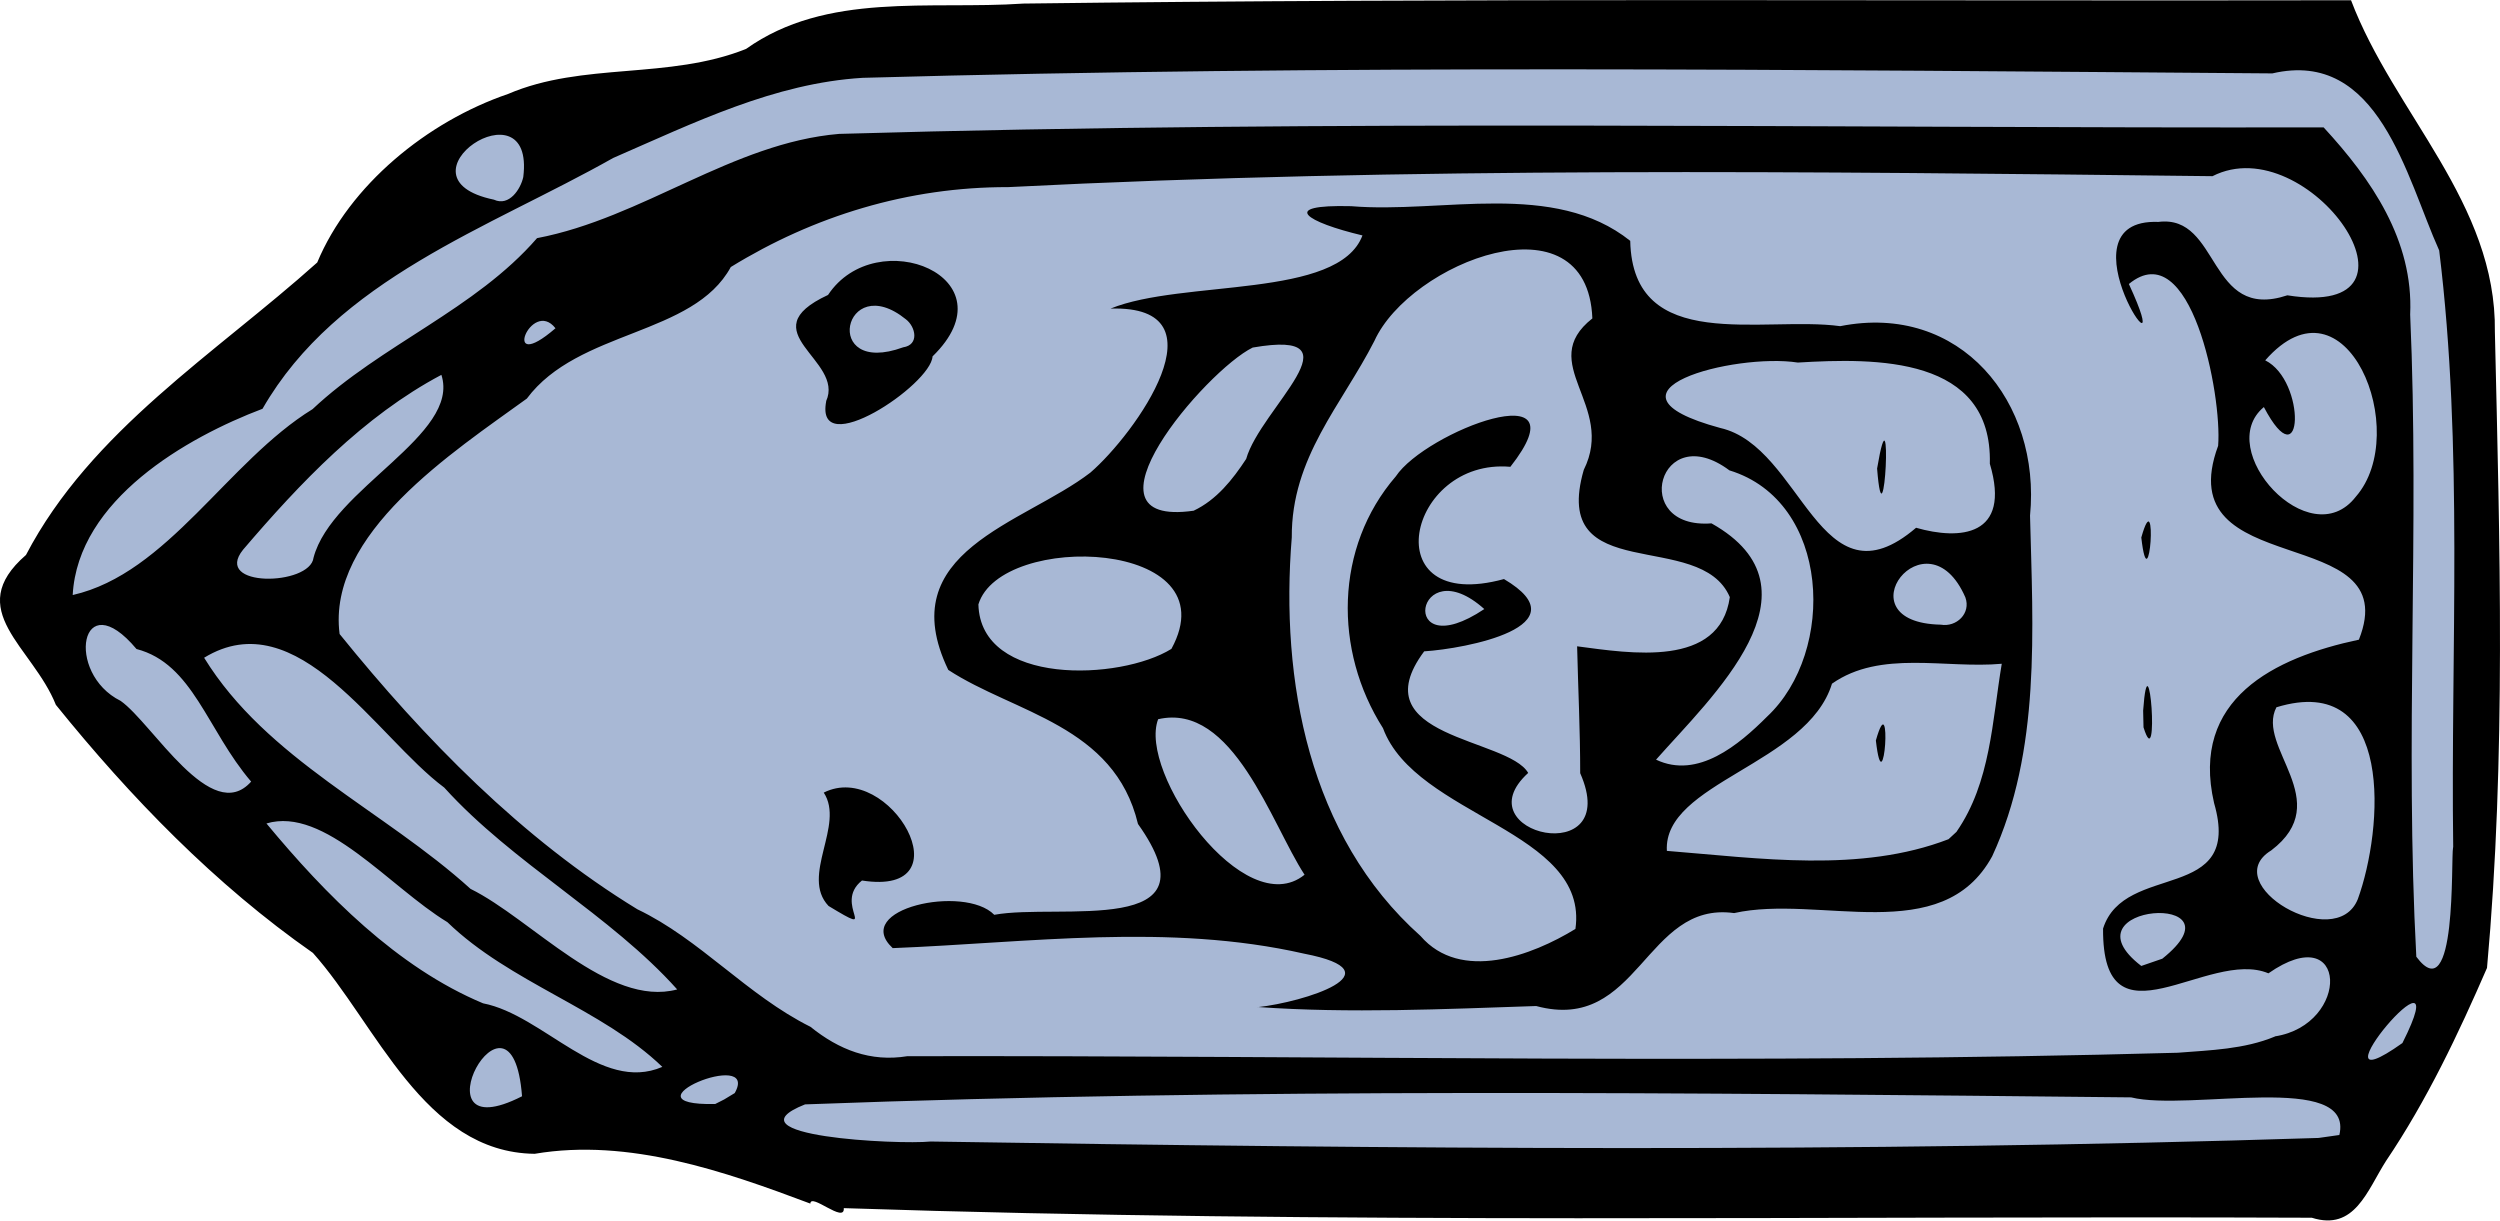
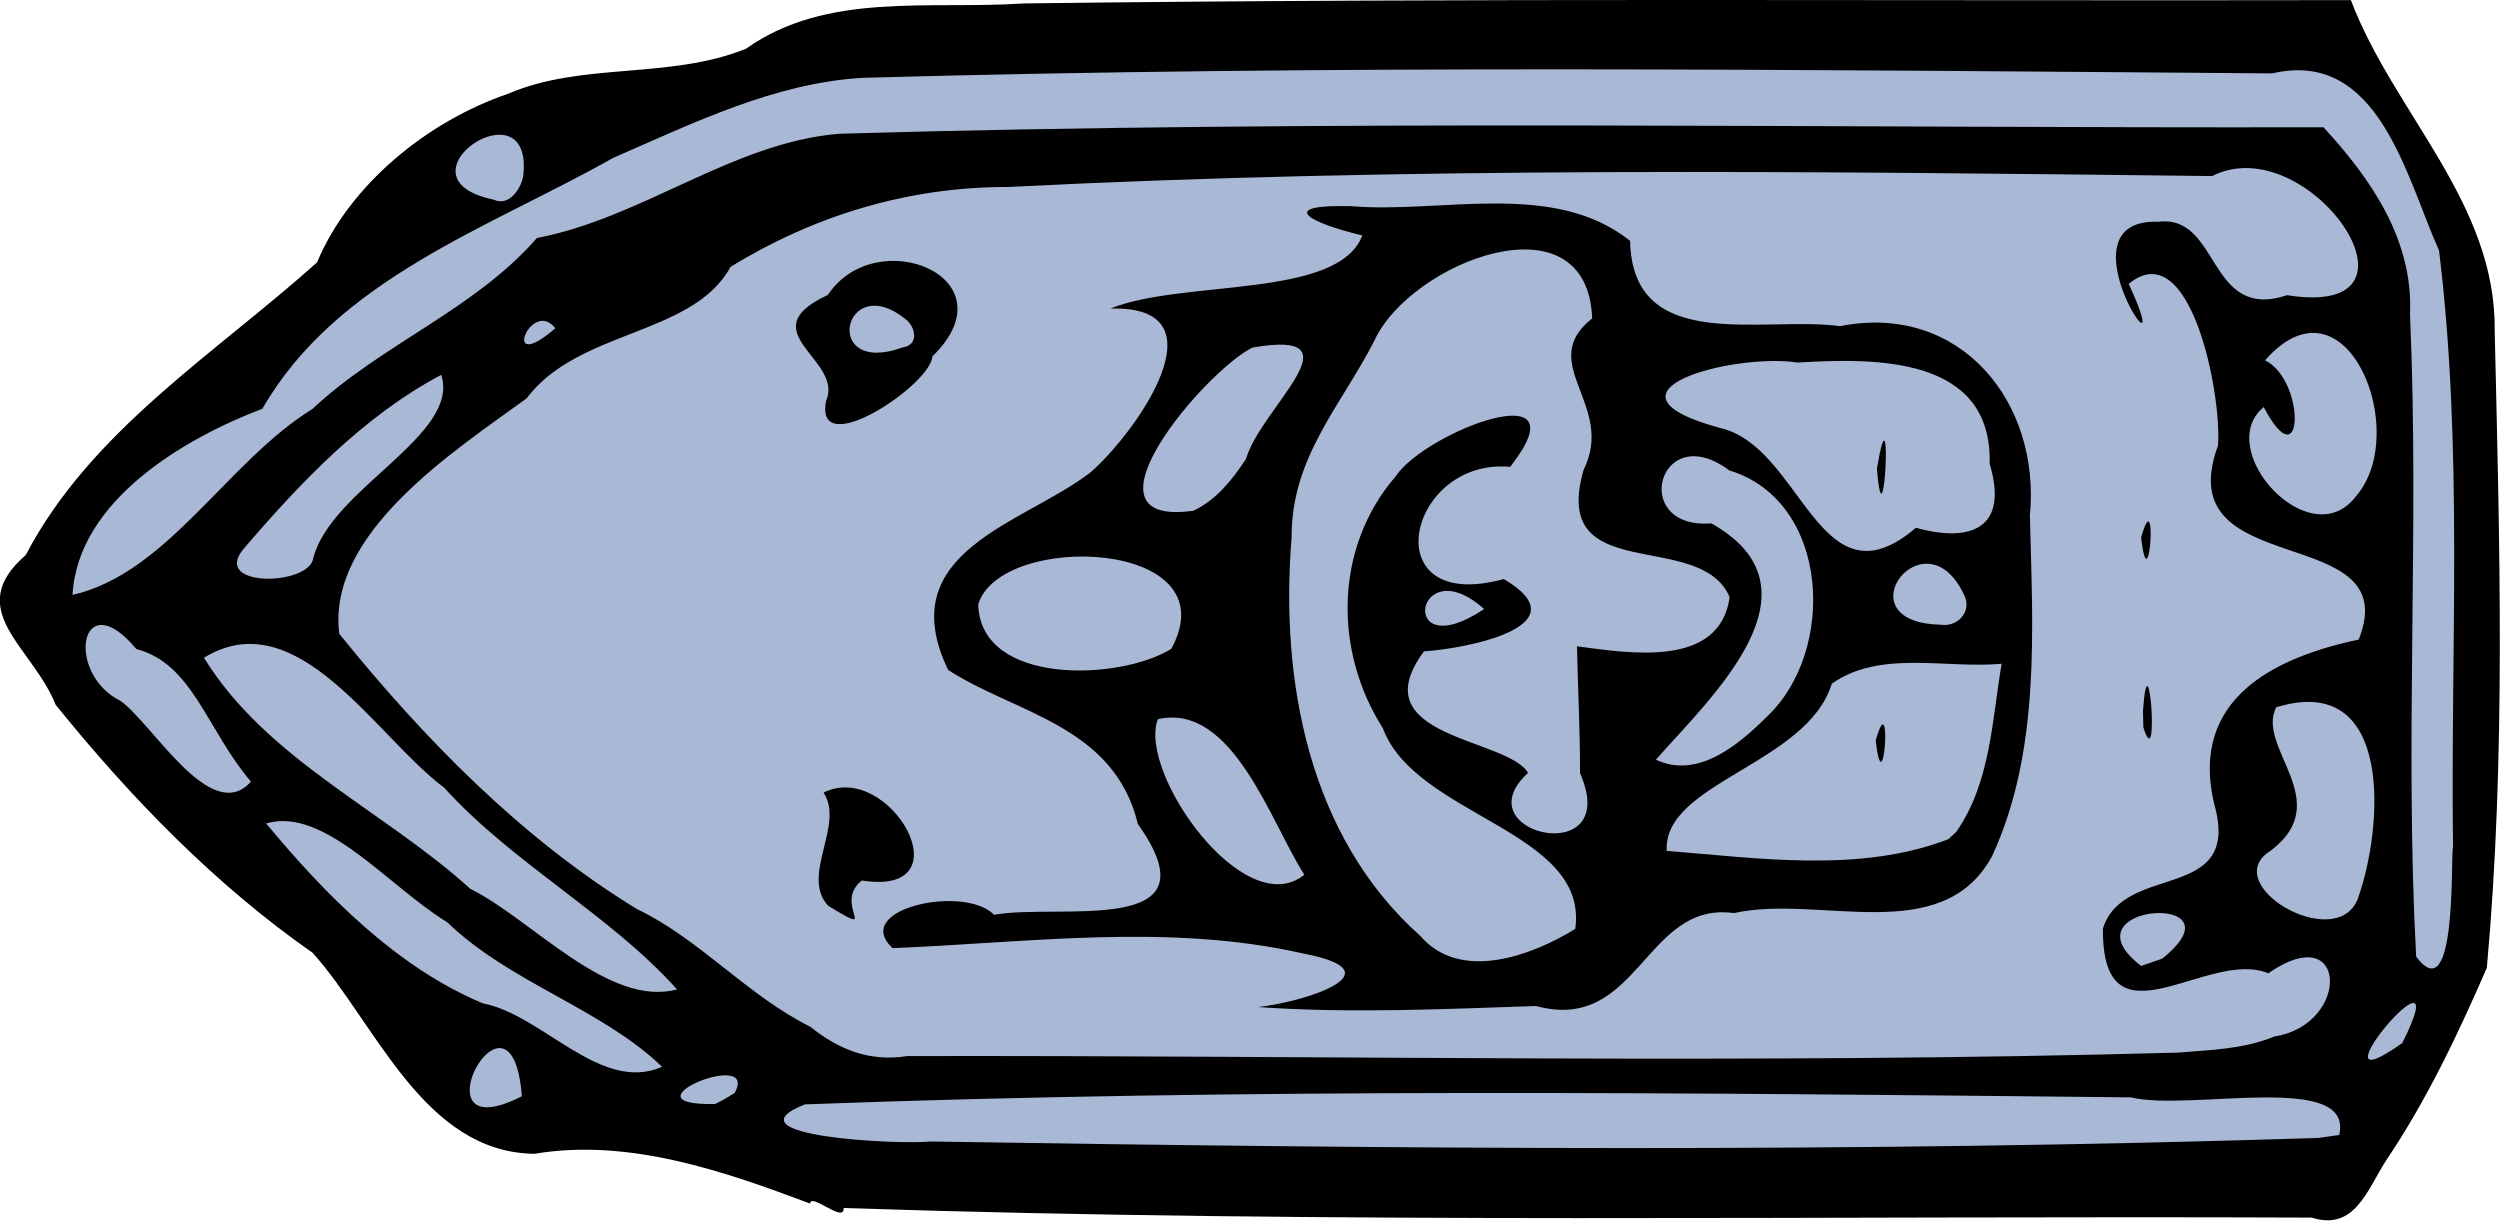
- <svg xmlns="http://www.w3.org/2000/svg" width="20.335mm" height="9.926mm" viewBox="0 0 20.335 9.926" version="1.1" id="svg836">
-   <defs id="defs830" />
-   <path style="opacity:1;vector-effect:none;fill:#a8b8d5;fill-opacity:1;fill-rule:nonzero;stroke:#000000;stroke-width:0;stroke-linecap:butt;stroke-linejoin:round;stroke-miterlimit:4;stroke-dasharray:none;stroke-dashoffset:0;stroke-opacity:1" d="M 6.406,0.524 19.104,0.334 20.145,2.289 19.993,8.123 18.725,9.818 7.08,9.616 5.669,9.218 3.907,9.12 2.274,7.215 C 1.87,7.059 0.196,4.922 0.196,4.922 L 1.667,2.902 2.873,2.197 3.764,1.002 Z" id="rect814" />
-   <g id="layer1" transform="translate(303.5533,22.26505)">
-     <path style="fill:#000000;stroke-width:0.127" d="m -296.962,-12.475 c -0.692,-0.26 -1.475,-0.535 -2.242,-0.405 -0.903,-0.01 -1.289,-1.058 -1.804,-1.634 -0.796,-0.556 -1.483,-1.265 -2.091,-2.018 -0.188,-0.472 -0.761,-0.77 -0.243,-1.219 0.528,-1.011 1.541,-1.637 2.369,-2.379 0.262,-0.628 0.894,-1.146 1.553,-1.371 0.609,-0.261 1.304,-0.114 1.935,-0.366 0.657,-0.467 1.493,-0.317 2.257,-0.369 3.599,-0.046 7.199,-0.02 10.798,-0.027 0.349,0.92 1.184,1.649 1.17,2.697 0.04,1.723 0.092,3.457 -0.064,5.174 -0.231,0.532 -0.489,1.078 -0.822,1.571 -0.153,0.24 -0.254,0.572 -0.603,0.461 -3.98,-0.017 -7.963,0.054 -11.941,-0.078 0.01,0.13 -0.272,-0.129 -0.272,-0.036 z m 12.437,-0.558 c 0.123,-0.523 -1.22,-0.189 -1.694,-0.306 -3.595,-0.037 -7.193,-0.077 -10.786,0.057 -0.654,0.26 0.759,0.329 1.021,0.302 3.763,0.06 7.529,0.092 11.29,-0.029 l 0.169,-0.024 z m -14.782,-0.315 c -0.083,-1.079 -0.912,0.464 0,0 z m 1.73,-0.026 c 0.212,-0.377 -0.952,0.105 -0.159,0.089 l 0.073,-0.037 z m -0.59,-0.214 c -0.49,-0.472 -1.237,-0.683 -1.747,-1.176 -0.471,-0.286 -1,-0.944 -1.472,-0.803 0.478,0.577 1.063,1.171 1.762,1.463 0.491,0.095 0.957,0.734 1.458,0.517 z m 13.117,-0.247 c 0.617,-0.095 0.599,-0.967 -0.052,-0.513 -0.49,-0.207 -1.352,0.649 -1.345,-0.364 0.173,-0.548 1.141,-0.2 0.903,-1.021 -0.195,-0.846 0.489,-1.183 1.178,-1.329 0.387,-0.975 -1.559,-0.456 -1.145,-1.577 0.033,-0.414 -0.223,-1.73 -0.726,-1.316 0.439,0.95 -0.61,-0.537 0.24,-0.505 0.506,-0.064 0.399,0.813 1.049,0.597 1.264,0.202 0.172,-1.368 -0.609,-0.969 -3.265,-0.038 -6.534,-0.077 -9.796,0.089 -0.812,-0.002 -1.582,0.235 -2.256,0.65 -0.306,0.562 -1.24,0.508 -1.659,1.07 -0.596,0.432 -1.628,1.099 -1.523,1.915 0.69,0.853 1.482,1.665 2.422,2.239 0.509,0.243 0.891,0.698 1.408,0.956 0.232,0.187 0.488,0.288 0.788,0.239 3.444,-0.007 6.89,0.068 10.333,-0.028 0.266,-0.021 0.541,-0.028 0.791,-0.132 z m -8.272,-0.238 c 0.371,-0.04 1.157,-0.284 0.376,-0.435 -1.102,-0.251 -2.235,-0.089 -3.346,-0.045 -0.342,-0.319 0.583,-0.52 0.826,-0.271 0.525,-0.097 1.832,0.192 1.169,-0.739 -0.192,-0.804 -1.005,-0.901 -1.543,-1.253 -0.465,-0.966 0.613,-1.187 1.156,-1.605 0.363,-0.313 1.117,-1.363 0.164,-1.334 0.586,-0.239 1.854,-0.076 2.049,-0.595 -0.454,-0.108 -0.688,-0.253 -0.092,-0.238 0.739,0.062 1.648,-0.214 2.27,0.282 0.02,0.928 1.079,0.608 1.708,0.694 0.978,-0.194 1.634,0.618 1.544,1.541 0.023,0.922 0.089,1.914 -0.308,2.771 -0.409,0.75 -1.407,0.307 -2.099,0.462 -0.727,-0.101 -0.775,0.981 -1.61,0.756 -0.753,0.025 -1.514,0.061 -2.265,0.008 z m 2.583,-0.635 c 0.115,-0.801 -1.299,-0.915 -1.565,-1.634 -0.402,-0.632 -0.394,-1.471 0.104,-2.048 0.242,-0.365 1.546,-0.86 0.932,-0.078 -0.841,-0.074 -1.116,1.204 -0.052,0.913 0.651,0.385 -0.316,0.567 -0.649,0.588 -0.525,0.705 0.68,0.702 0.846,0.989 -0.546,0.496 0.774,0.797 0.423,0.002 1.1e-4,-0.344 -0.017,-0.688 -0.025,-1.032 0.432,0.057 1.161,0.179 1.242,-0.4 -0.24,-0.563 -1.465,-0.076 -1.188,-1.035 0.264,-0.528 -0.394,-0.867 0.07,-1.232 -0.04,-1.022 -1.484,-0.455 -1.773,0.183 -0.267,0.523 -0.676,0.948 -0.672,1.598 -0.095,1.163 0.138,2.431 1.047,3.242 0.327,0.379 0.908,0.159 1.26,-0.057 z m -2.203,-0.442 c -0.27,-0.413 -0.581,-1.405 -1.191,-1.265 -0.165,0.432 0.702,1.66 1.191,1.265 z m 5.304,-0.351 c 0.277,-0.4 0.289,-0.901 0.367,-1.365 -0.457,0.042 -0.985,-0.116 -1.381,0.162 -0.201,0.655 -1.375,0.806 -1.343,1.36 0.753,0.06 1.575,0.181 2.291,-0.095 l 0.066,-0.061 z m -0.657,-0.741 c 0.136,-0.481 0.065,0.567 0,0 z m -0.886,-0.193 c 0.567,-0.529 0.519,-1.752 -0.305,-2.004 -0.574,-0.428 -0.816,0.482 -0.146,0.431 0.954,0.536 -0.003,1.414 -0.451,1.922 0.34,0.162 0.676,-0.123 0.902,-0.349 z m -4.844,-0.552 c 0.488,-0.894 -1.389,-0.958 -1.57,-0.362 0.017,0.664 1.153,0.621 1.57,0.362 z m 2.545,-0.324 c -0.561,-0.502 -0.715,0.478 0,0 z m 3.913,-0.095 c -0.314,-0.719 -1.025,0.205 -0.2,0.222 0.128,0.022 0.247,-0.092 0.2,-0.222 z m -0.4,-0.566 c 0.352,0.101 0.776,0.074 0.599,-0.521 0.022,-0.876 -0.927,-0.861 -1.562,-0.823 -0.513,-0.08 -1.725,0.235 -0.631,0.532 0.67,0.151 0.806,1.486 1.594,0.811 z m -0.318,-0.482 c 0.13,-0.769 0.057,0.722 0,0 z m -5.132,-0.078 c 0.116,-0.411 0.952,-1.062 0.053,-0.906 -0.382,0.187 -1.479,1.47 -0.48,1.327 0.186,-0.088 0.317,-0.253 0.427,-0.421 z m -3.397,3.636 c -0.231,-0.244 0.135,-0.658 -0.039,-0.922 0.537,-0.27 1.174,0.851 0.311,0.715 -0.243,0.193 0.166,0.472 -0.272,0.207 z m 10.693,-1.589 c 0.047,-0.656 0.135,0.557 0.003,0.136 z m -0.015,-1.408 c 0.136,-0.481 0.065,0.567 0,0 z m -10.698,-1.108 c 0.155,-0.339 -0.632,-0.564 0.016,-0.865 0.393,-0.593 1.51,-0.143 0.85,0.5 -0.013,0.232 -0.96,0.862 -0.865,0.365 z m 0.649,-0.667 c -0.508,-0.41 -0.694,0.473 -0.022,0.228 0.133,-0.02 0.102,-0.167 0.022,-0.228 z m 12.173,5.887 c 0.487,-0.967 -0.825,0.586 0,2e-5 z m -14.033,-0.436 c -0.544,-0.608 -1.332,-1.021 -1.895,-1.642 -0.553,-0.411 -1.192,-1.521 -1.953,-1.056 0.509,0.827 1.462,1.241 2.167,1.88 0.497,0.245 1.123,0.968 1.681,0.818 z m 12.08,-0.25 c 0.695,-0.555 -0.833,-0.449 -0.171,0.059 l 0.171,-0.059 z m 2.366,-0.907 c -0.021,-1.617 0.084,-3.245 -0.114,-4.854 -0.268,-0.596 -0.491,-1.642 -1.357,-1.44 -3.822,-0.029 -7.645,-0.071 -11.466,0.036 -0.717,0.043 -1.371,0.365 -2.03,0.652 -1.009,0.57 -2.245,0.983 -2.852,2.04 -0.616,0.233 -1.502,0.74 -1.544,1.515 0.773,-0.176 1.26,-1.087 1.951,-1.512 0.56,-0.526 1.324,-0.812 1.826,-1.391 0.86,-0.164 1.59,-0.775 2.457,-0.848 4.024,-0.117 8.05,-0.045 12.075,-0.053 0.389,0.422 0.732,0.919 0.704,1.522 0.077,1.74 -0.044,3.485 0.05,5.224 0.333,0.447 0.28,-0.797 0.299,-0.889 z m -0.776,0.423 c 0.207,-0.568 0.304,-1.857 -0.662,-1.561 -0.169,0.325 0.486,0.763 -0.042,1.164 -0.444,0.272 0.525,0.842 0.704,0.397 z m -17.136,-0.957 c -0.359,-0.42 -0.472,-0.958 -0.932,-1.078 -0.457,-0.545 -0.583,0.197 -0.129,0.422 0.259,0.182 0.738,1.022 1.062,0.656 z m 0.508,-1.821 c 0.148,-0.562 1.198,-0.998 1.04,-1.487 -0.634,0.336 -1.15,0.88 -1.613,1.422 -0.251,0.311 0.546,0.296 0.573,0.065 z m 16.612,-0.496 c 0.458,-0.523 -0.08,-1.858 -0.737,-1.109 0.335,0.166 0.312,0.994 -0.011,0.38 -0.415,0.344 0.373,1.214 0.748,0.729 z m -14.644,-1.37 c -0.197,-0.252 -0.455,0.393 -10e-6,10e-6 z m -0.262,-1.23 c 0.099,-0.791 -1.094,0.006 -0.239,0.184 0.125,0.058 0.218,-0.087 0.239,-0.184 z" id="path892" />
+ <svg xmlns="http://www.w3.org/2000/svg" width="20.335mm" height="9.926mm" version="1.1" viewBox="0 0 20.335 9.926">
+   <path d="m6.405 0.524 12.698-0.191 1.042 1.955-0.152 5.835-1.268 1.695-11.645-0.202-1.411-0.397-1.762-0.098-1.633-1.906c-0.403-0.155-2.078-2.293-2.078-2.293l1.471-2.02 1.206-0.704 0.891-1.196z" fill="#a8b8d5" stroke-width="0" />
+   <g transform="translate(303.55 22.265)">
+     <path d="m-296.96-12.475c-0.692-0.26-1.475-0.535-2.242-0.405-0.903-0.01-1.289-1.058-1.804-1.634-0.796-0.556-1.483-1.265-2.091-2.018-0.188-0.472-0.761-0.77-0.243-1.219 0.528-1.011 1.541-1.637 2.369-2.38 0.262-0.628 0.894-1.146 1.553-1.371 0.609-0.261 1.304-0.114 1.935-0.366 0.657-0.467 1.493-0.317 2.257-0.369 3.599-0.046 7.199-0.02 10.798-0.027 0.349 0.92 1.185 1.649 1.17 2.696 0.04 1.723 0.092 3.457-0.064 5.175-0.231 0.532-0.489 1.078-0.822 1.571-0.153 0.24-0.254 0.572-0.603 0.461-3.98-0.017-7.963 0.054-11.941-0.078 0.01 0.13-0.272-0.129-0.272-0.036zm12.437-0.558c0.123-0.523-1.22-0.189-1.694-0.306-3.595-0.037-7.193-0.077-10.786 0.057-0.654 0.26 0.759 0.329 1.02 0.302 3.763 0.06 7.529 0.092 11.29-0.029l0.169-0.024zm-14.782-0.315c-0.083-1.079-0.912 0.464 0 0zm1.73-0.026c0.212-0.377-0.952 0.105-0.159 0.089l0.073-0.037zm-0.59-0.214c-0.49-0.472-1.237-0.683-1.748-1.176-0.471-0.286-1-0.944-1.472-0.803 0.478 0.577 1.062 1.171 1.762 1.463 0.491 0.095 0.957 0.734 1.458 0.517zm13.117-0.247c0.617-0.095 0.599-0.967-0.052-0.513-0.49-0.207-1.352 0.649-1.345-0.364 0.173-0.548 1.141-0.2 0.903-1.022-0.195-0.846 0.489-1.183 1.178-1.329 0.387-0.975-1.559-0.456-1.145-1.577 0.033-0.414-0.223-1.73-0.726-1.316 0.439 0.95-0.61-0.537 0.24-0.505 0.506-0.064 0.399 0.813 1.048 0.597 1.264 0.202 0.172-1.367-0.609-0.969-3.265-0.038-6.534-0.077-9.796 0.089-0.812-2e-3 -1.582 0.235-2.256 0.65-0.306 0.562-1.24 0.508-1.659 1.07-0.596 0.432-1.627 1.099-1.523 1.915 0.69 0.853 1.482 1.665 2.422 2.239 0.509 0.243 0.891 0.698 1.408 0.956 0.232 0.187 0.488 0.288 0.788 0.239 3.444-7e-3 6.89 0.068 10.333-0.028 0.266-0.021 0.541-0.028 0.791-0.132zm-8.272-0.238c0.371-0.04 1.157-0.284 0.376-0.435-1.102-0.251-2.235-0.089-3.346-0.045-0.342-0.319 0.583-0.52 0.826-0.271 0.525-0.097 1.832 0.192 1.169-0.739-0.192-0.804-1.005-0.901-1.543-1.253-0.465-0.966 0.613-1.187 1.156-1.605 0.363-0.313 1.117-1.363 0.164-1.334 0.586-0.239 1.854-0.076 2.049-0.595-0.454-0.108-0.688-0.253-0.092-0.238 0.739 0.062 1.648-0.214 2.27 0.282 0.02 0.928 1.079 0.608 1.708 0.694 0.978-0.194 1.634 0.618 1.544 1.541 0.023 0.922 0.089 1.914-0.308 2.771-0.409 0.75-1.407 0.307-2.099 0.462-0.727-0.101-0.775 0.981-1.61 0.756-0.753 0.025-1.514 0.061-2.265 8e-3zm2.583-0.635c0.115-0.801-1.299-0.915-1.565-1.634-0.402-0.632-0.394-1.471 0.104-2.048 0.242-0.365 1.546-0.86 0.932-0.078-0.841-0.074-1.116 1.204-0.052 0.913 0.651 0.385-0.316 0.567-0.649 0.588-0.525 0.705 0.68 0.702 0.846 0.989-0.546 0.496 0.774 0.797 0.423 2e-3 1.1e-4 -0.344-0.017-0.688-0.025-1.032 0.432 0.057 1.161 0.179 1.242-0.4-0.24-0.563-1.465-0.076-1.188-1.035 0.264-0.528-0.394-0.867 0.07-1.232-0.04-1.022-1.484-0.455-1.773 0.183-0.267 0.523-0.676 0.948-0.672 1.598-0.095 1.163 0.138 2.432 1.047 3.242 0.327 0.379 0.908 0.159 1.26-0.057zm-2.203-0.442c-0.27-0.413-0.581-1.405-1.192-1.265-0.165 0.432 0.702 1.66 1.192 1.265zm5.304-0.351c0.277-0.4 0.289-0.901 0.367-1.365-0.457 0.042-0.985-0.116-1.381 0.162-0.201 0.655-1.375 0.806-1.343 1.36 0.753 0.06 1.575 0.181 2.291-0.095l0.066-0.061zm-0.657-0.741c0.136-0.481 0.065 0.567 0 0zm-0.886-0.193c0.567-0.529 0.519-1.752-0.305-2.004-0.574-0.428-0.816 0.482-0.146 0.431 0.954 0.536-3e-3 1.414-0.451 1.922 0.34 0.162 0.676-0.123 0.902-0.349zm-4.844-0.552c0.488-0.894-1.389-0.958-1.57-0.362 0.017 0.664 1.153 0.621 1.57 0.362zm2.545-0.324c-0.561-0.502-0.715 0.478 0 0zm3.913-0.095c-0.314-0.719-1.025 0.205-0.2 0.222 0.128 0.022 0.247-0.092 0.2-0.222zm-0.4-0.566c0.352 0.101 0.776 0.074 0.599-0.521 0.022-0.876-0.927-0.861-1.562-0.823-0.513-0.08-1.725 0.235-0.631 0.532 0.67 0.151 0.806 1.486 1.594 0.811zm-0.318-0.482c0.13-0.769 0.057 0.722 0 0zm-5.132-0.078c0.116-0.411 0.952-1.062 0.053-0.906-0.382 0.187-1.479 1.47-0.48 1.327 0.186-0.088 0.317-0.253 0.427-0.421zm-3.397 3.636c-0.231-0.244 0.135-0.658-0.039-0.922 0.537-0.27 1.174 0.851 0.311 0.715-0.243 0.193 0.166 0.472-0.272 0.207zm10.693-1.589c0.047-0.656 0.135 0.557 3e-3 0.136zm-0.015-1.408c0.136-0.481 0.065 0.567 0 0zm-10.698-1.108c0.155-0.339-0.632-0.564 0.016-0.865 0.393-0.593 1.51-0.143 0.85 0.5-0.013 0.232-0.96 0.862-0.865 0.365zm0.649-0.667c-0.508-0.41-0.694 0.473-0.022 0.228 0.133-0.02 0.102-0.167 0.022-0.228zm12.173 5.887c0.487-0.967-0.825 0.586 0 2e-5zm-14.033-0.436c-0.544-0.608-1.332-1.021-1.895-1.642-0.553-0.411-1.192-1.522-1.953-1.056 0.509 0.827 1.462 1.241 2.167 1.88 0.497 0.245 1.123 0.968 1.681 0.818zm12.08-0.25c0.695-0.555-0.833-0.449-0.171 0.059l0.171-0.059zm2.366-0.907c-0.021-1.617 0.084-3.245-0.114-4.854-0.268-0.596-0.491-1.642-1.357-1.44-3.822-0.029-7.645-0.071-11.466 0.036-0.717 0.043-1.371 0.365-2.03 0.652-1.009 0.57-2.245 0.983-2.852 2.04-0.616 0.233-1.502 0.74-1.544 1.514 0.773-0.176 1.26-1.087 1.951-1.512 0.56-0.526 1.324-0.812 1.826-1.391 0.86-0.164 1.59-0.775 2.457-0.848 4.024-0.117 8.05-0.045 12.075-0.053 0.389 0.422 0.732 0.919 0.704 1.522 0.077 1.74-0.044 3.485 0.05 5.224 0.333 0.447 0.28-0.797 0.299-0.889zm-0.776 0.423c0.207-0.568 0.304-1.857-0.662-1.561-0.169 0.325 0.486 0.763-0.042 1.164-0.444 0.272 0.525 0.842 0.704 0.397zm-17.136-0.957c-0.359-0.42-0.472-0.958-0.932-1.078-0.457-0.545-0.583 0.197-0.129 0.422 0.259 0.182 0.738 1.022 1.062 0.656zm0.508-1.821c0.148-0.562 1.198-0.998 1.04-1.487-0.634 0.336-1.15 0.88-1.613 1.422-0.251 0.311 0.546 0.296 0.573 0.065zm16.612-0.496c0.458-0.523-0.08-1.858-0.737-1.109 0.335 0.166 0.312 0.994-0.011 0.38-0.415 0.344 0.373 1.214 0.748 0.729zm-14.644-1.37c-0.197-0.252-0.455 0.393-1e-5 1e-5zm-0.262-1.23c0.099-0.791-1.094 6e-3 -0.239 0.184 0.125 0.058 0.218-0.087 0.239-0.184z" stroke-width=".127" />
  </g>
</svg>
